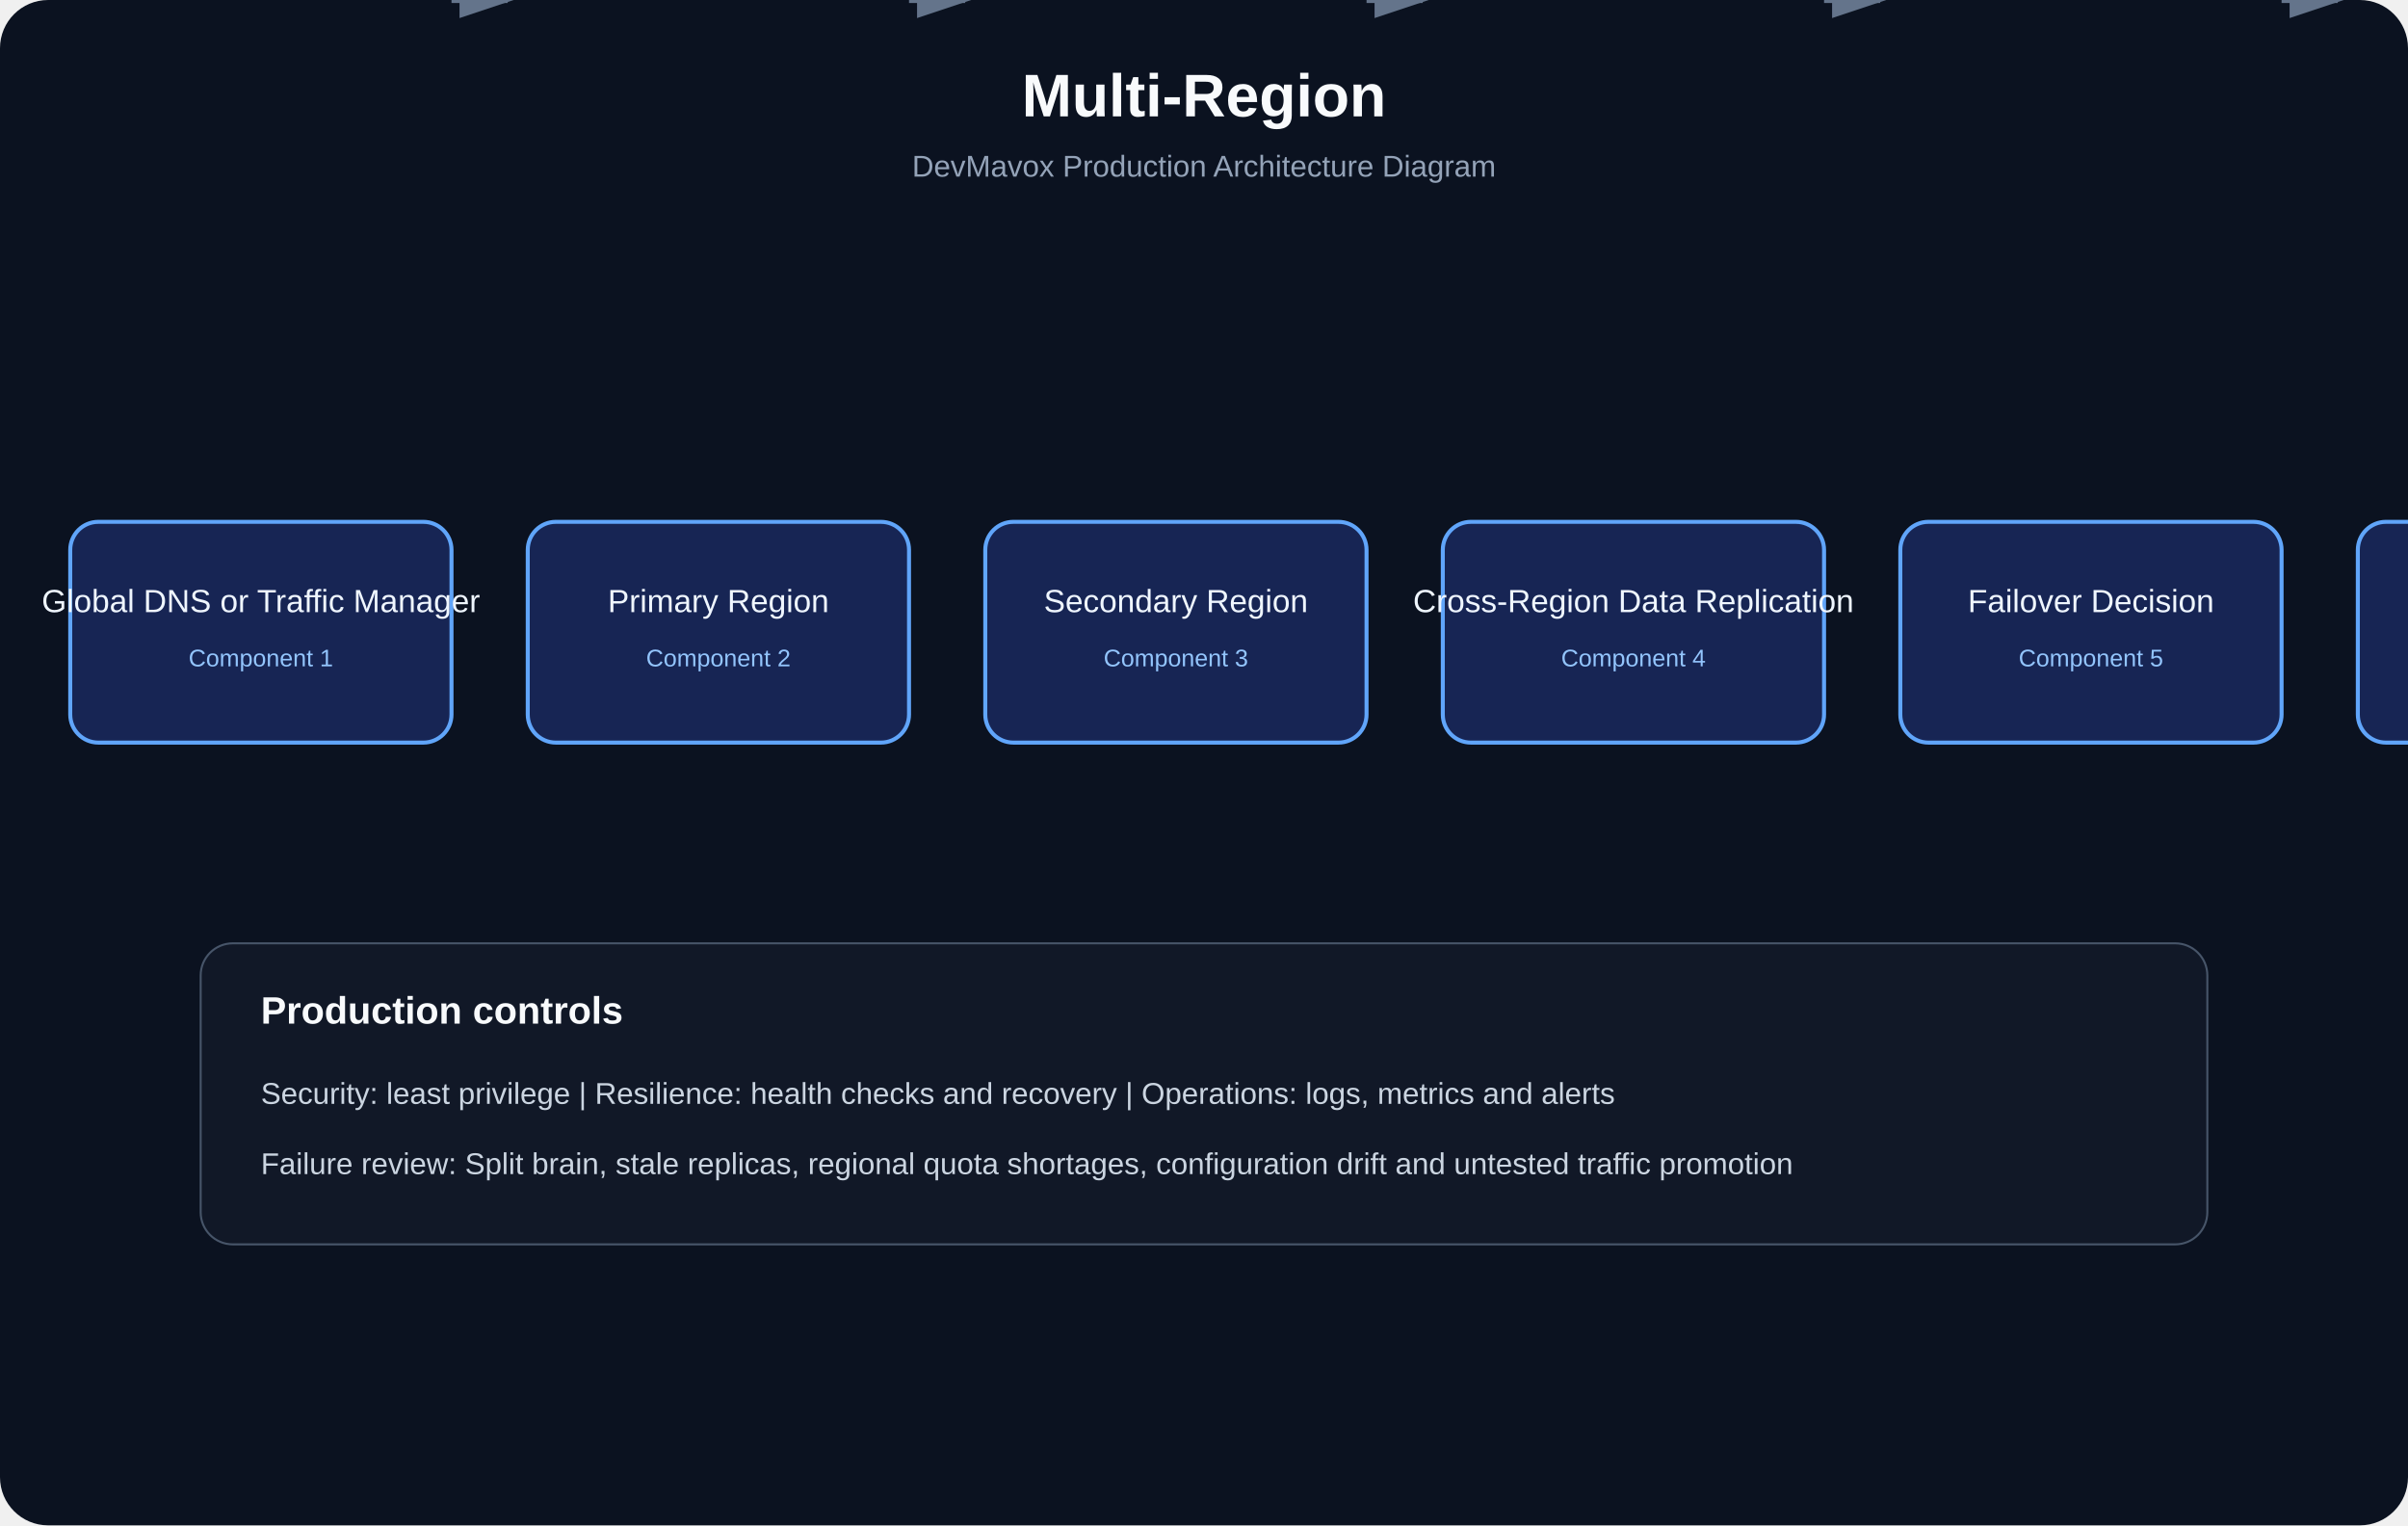
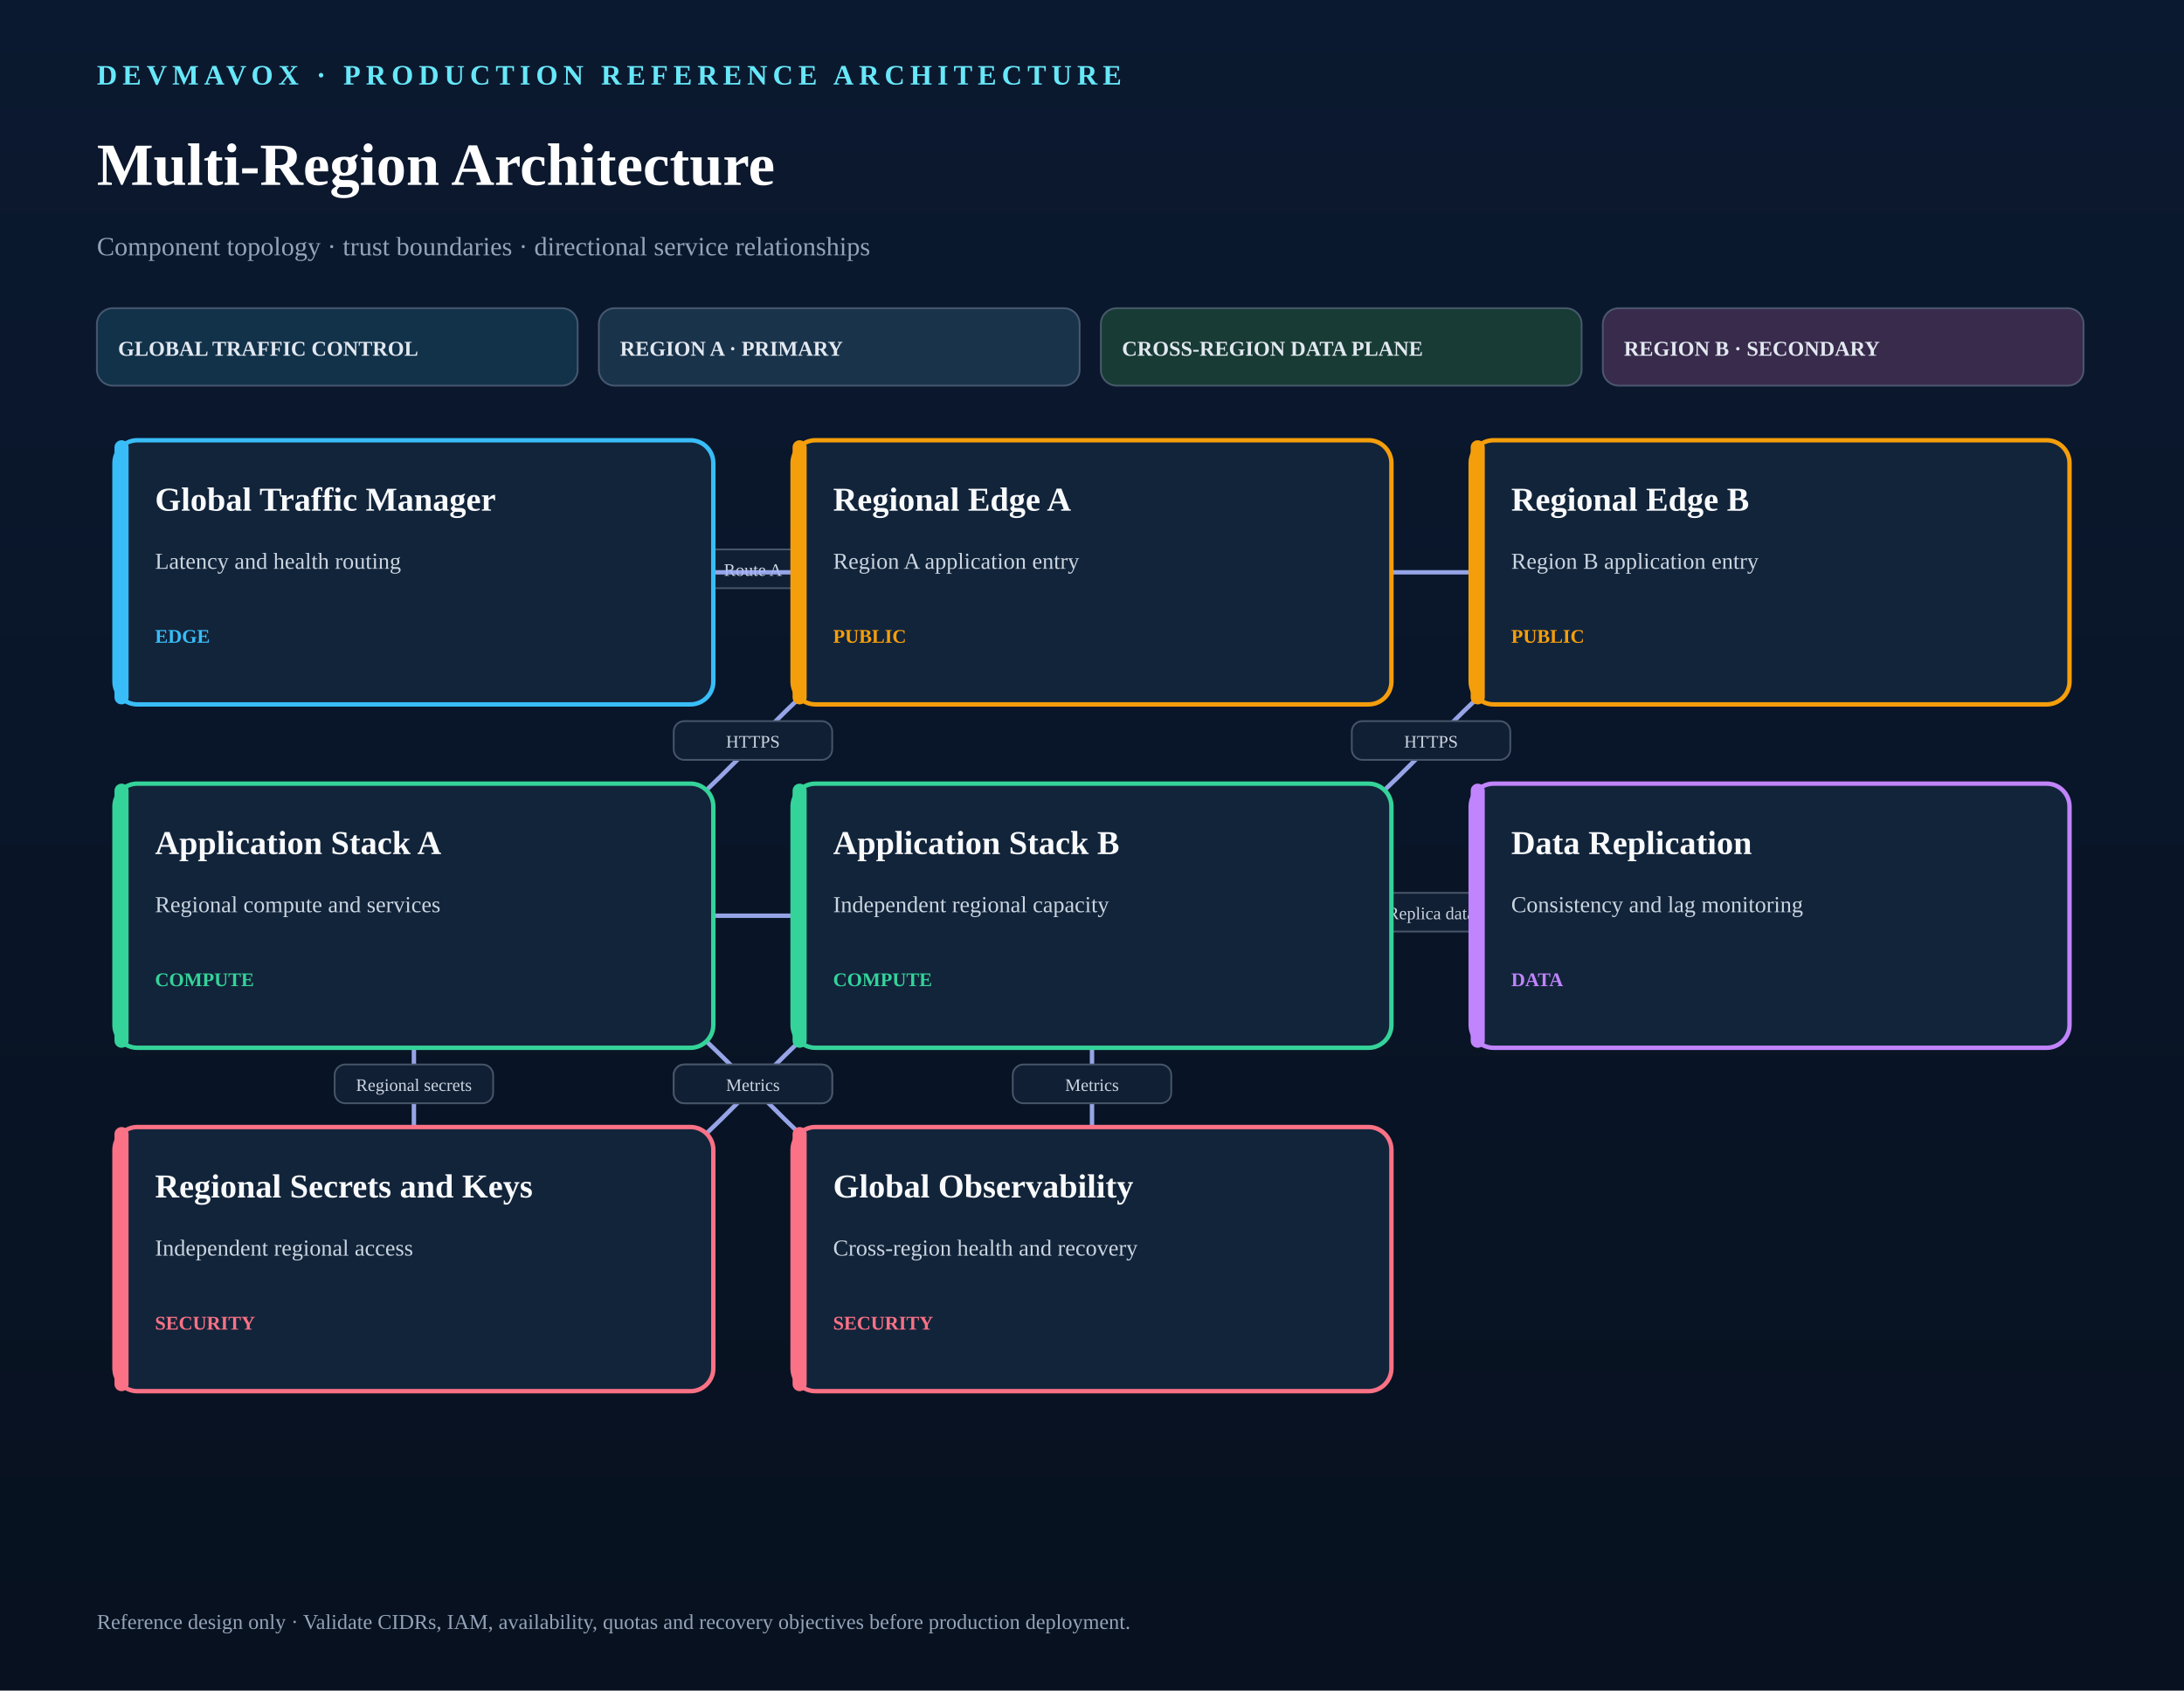
- <svg xmlns="http://www.w3.org/2000/svg" width="1200" height="760" viewBox="0 0 1200 760">
+ <svg xmlns="http://www.w3.org/2000/svg" width="1240" height="960" viewBox="0 0 1240 960">
  <defs>
-     <marker id="arrow" markerWidth="10" markerHeight="10" refX="8" refY="3" orient="auto">
-       <path d="M0,0 L0,6 L9,3 z" fill="#64748b" />
+     <linearGradient id="bg" x2="0" y2="1">
+       <stop stop-color="#0b1930" />
+       <stop offset="1" stop-color="#07111f" />
+     </linearGradient>
+     <marker id="arr" markerWidth="10" markerHeight="10" refX="8" refY="4" orient="auto">
+       <path d="M0 0 L0 8 L9 4Z" fill="#cbd5e1" />
    </marker>
  </defs>
-   <rect width="1200" height="760" rx="24" fill="#0b1220" />
-   <text x="600" y="58" text-anchor="middle" fill="#f8fafc" font-size="30" font-family="Arial" font-weight="700">Multi-Region</text>
-   <text x="600" y="88" text-anchor="middle" fill="#94a3b8" font-size="15" font-family="Arial">DevMavox Production Architecture Diagram</text>
-   <rect x="35" y="260" width="190" height="110" rx="14" fill="#172554" stroke="#60a5fa" stroke-width="2" />
-   <text x="130" y="305" text-anchor="middle" fill="#eff6ff" font-size="16" font-family="Arial">Global DNS or Traffic Manager</text>
-   <text x="130" y="332" text-anchor="middle" fill="#93c5fd" font-size="12" font-family="Arial">Component 1</text>
-   <line x1="225" y1="(315)" x2="253" y2="(315)" stroke="#64748b" stroke-width="3" marker-end="url(#arrow)" />
-   <rect x="263" y="260" width="190" height="110" rx="14" fill="#172554" stroke="#60a5fa" stroke-width="2" />
-   <text x="358" y="305" text-anchor="middle" fill="#eff6ff" font-size="16" font-family="Arial">Primary Region</text>
-   <text x="358" y="332" text-anchor="middle" fill="#93c5fd" font-size="12" font-family="Arial">Component 2</text>
-   <line x1="453" y1="(315)" x2="481" y2="(315)" stroke="#64748b" stroke-width="3" marker-end="url(#arrow)" />
-   <rect x="491" y="260" width="190" height="110" rx="14" fill="#172554" stroke="#60a5fa" stroke-width="2" />
-   <text x="586" y="305" text-anchor="middle" fill="#eff6ff" font-size="16" font-family="Arial">Secondary Region</text>
-   <text x="586" y="332" text-anchor="middle" fill="#93c5fd" font-size="12" font-family="Arial">Component 3</text>
-   <line x1="681" y1="(315)" x2="709" y2="(315)" stroke="#64748b" stroke-width="3" marker-end="url(#arrow)" />
-   <rect x="719" y="260" width="190" height="110" rx="14" fill="#172554" stroke="#60a5fa" stroke-width="2" />
-   <text x="814" y="305" text-anchor="middle" fill="#eff6ff" font-size="16" font-family="Arial">Cross-Region Data Replication</text>
-   <text x="814" y="332" text-anchor="middle" fill="#93c5fd" font-size="12" font-family="Arial">Component 4</text>
-   <line x1="909" y1="(315)" x2="937" y2="(315)" stroke="#64748b" stroke-width="3" marker-end="url(#arrow)" />
-   <rect x="947" y="260" width="190" height="110" rx="14" fill="#172554" stroke="#60a5fa" stroke-width="2" />
-   <text x="1042" y="305" text-anchor="middle" fill="#eff6ff" font-size="16" font-family="Arial">Failover Decision</text>
-   <text x="1042" y="332" text-anchor="middle" fill="#93c5fd" font-size="12" font-family="Arial">Component 5</text>
-   <line x1="1137" y1="(315)" x2="1165" y2="(315)" stroke="#64748b" stroke-width="3" marker-end="url(#arrow)" />
-   <rect x="1175" y="260" width="190" height="110" rx="14" fill="#172554" stroke="#60a5fa" stroke-width="2" />
-   <text x="1270" y="305" text-anchor="middle" fill="#eff6ff" font-size="16" font-family="Arial">Recovery Validation</text>
-   <text x="1270" y="332" text-anchor="middle" fill="#93c5fd" font-size="12" font-family="Arial">Component 6</text>
-   <rect x="100" y="470" width="1000" height="150" rx="16" fill="#111827" stroke="#475569" />
-   <text x="130" y="510" fill="#f8fafc" font-size="19" font-family="Arial" font-weight="700">Production controls</text>
-   <text x="130" y="550" fill="#cbd5e1" font-size="15" font-family="Arial">Security: least privilege | Resilience: health checks and recovery | Operations: logs, metrics and alerts</text>
-   <text x="130" y="585" fill="#cbd5e1" font-size="15" font-family="Arial">Failure review: Split brain, stale replicas, regional quota shortages, configuration drift and untested traffic promotion</text>
+   <rect width="100%" height="100%" fill="url(#bg)" />
+   <text x="55" y="48" fill="#67e8f9" font-size="16" font-weight="700" letter-spacing="3">DEVMAVOX · PRODUCTION REFERENCE ARCHITECTURE</text>
+   <text x="55" y="105" fill="white" font-size="34" font-weight="800">Multi-Region Architecture</text>
+   <text x="55" y="145" fill="#94a3b8" font-size="15">Component topology · trust boundaries · directional service relationships</text>
+   <rect x="55" y="175" width="273" height="44" rx="9" fill="#12324a" stroke="#64748b" stroke-opacity=".65" />
+   <text x="67" y="202" fill="#e2e8f0" font-size="12" font-weight="700">GLOBAL TRAFFIC CONTROL</text>
+   <rect x="340" y="175" width="273" height="44" rx="9" fill="#19334b" stroke="#64748b" stroke-opacity=".65" />
+   <text x="352" y="202" fill="#e2e8f0" font-size="12" font-weight="700">REGION A · PRIMARY</text>
+   <rect x="625" y="175" width="273" height="44" rx="9" fill="#183b35" stroke="#64748b" stroke-opacity=".65" />
+   <text x="637" y="202" fill="#e2e8f0" font-size="12" font-weight="700">CROSS-REGION DATA PLANE</text>
+   <rect x="910" y="175" width="273" height="44" rx="9" fill="#382b4c" stroke="#64748b" stroke-opacity=".65" />
+   <text x="922" y="202" fill="#e2e8f0" font-size="12" font-weight="700">REGION B · SECONDARY</text>
+   <path d="M 235 325 C 427.5 325, 427.5 325, 620 325" fill="none" stroke="#a5b4fc" stroke-width="2.5" marker-end="url(#arr)" opacity=".9" />
+   <rect x="382.5" y="312" width="90" height="22" rx="6" fill="#111f34" stroke="#475569" />
+   <text x="427.5" y="327" fill="#cbd5e1" text-anchor="middle" font-size="10">Route A</text>
+   <path d="M 235 325 C 620 325, 620 325, 1005 325" fill="none" stroke="#a5b4fc" stroke-width="2.5" marker-end="url(#arr)" opacity=".9" />
+   <rect x="575" y="312" width="90" height="22" rx="6" fill="#111f34" stroke="#475569" />
+   <text x="620" y="327" fill="#cbd5e1" text-anchor="middle" font-size="10">Route B</text>
+   <path d="M 620 325 C 427.5 325, 427.5 520, 235 520" fill="none" stroke="#a5b4fc" stroke-width="2.5" marker-end="url(#arr)" opacity=".9" />
+   <rect x="382.5" y="409.5" width="90" height="22" rx="6" fill="#111f34" stroke="#475569" />
+   <text x="427.5" y="424.5" fill="#cbd5e1" text-anchor="middle" font-size="10">HTTPS</text>
+   <path d="M 1005 325 C 812.5 325, 812.5 520, 620 520" fill="none" stroke="#a5b4fc" stroke-width="2.5" marker-end="url(#arr)" opacity=".9" />
+   <rect x="767.5" y="409.5" width="90" height="22" rx="6" fill="#111f34" stroke="#475569" />
+   <text x="812.5" y="424.5" fill="#cbd5e1" text-anchor="middle" font-size="10">HTTPS</text>
+   <path d="M 235 520 C 620 520, 620 520, 1005 520" fill="none" stroke="#a5b4fc" stroke-width="2.5" marker-end="url(#arr)" opacity=".9" />
+   <rect x="575" y="507" width="90" height="22" rx="6" fill="#111f34" stroke="#475569" />
+   <text x="620" y="522" fill="#cbd5e1" text-anchor="middle" font-size="10">Replicate</text>
+   <path d="M 1005 520 C 812.5 520, 812.5 520, 620 520" fill="none" stroke="#a5b4fc" stroke-width="2.5" marker-end="url(#arr)" opacity=".9" />
+   <rect x="767.5" y="507" width="90" height="22" rx="6" fill="#111f34" stroke="#475569" />
+   <text x="812.5" y="522" fill="#cbd5e1" text-anchor="middle" font-size="10">Replica data</text>
+   <path d="M 235 520 C 235 520, 235 715, 235 715" fill="none" stroke="#a5b4fc" stroke-width="2.5" marker-end="url(#arr)" opacity=".9" />
+   <rect x="190" y="604.5" width="90" height="22" rx="6" fill="#111f34" stroke="#475569" />
+   <text x="235" y="619.5" fill="#cbd5e1" text-anchor="middle" font-size="10">Regional secrets</text>
+   <path d="M 620 520 C 427.5 520, 427.5 715, 235 715" fill="none" stroke="#a5b4fc" stroke-width="2.5" marker-end="url(#arr)" opacity=".9" />
+   <rect x="382.5" y="604.5" width="90" height="22" rx="6" fill="#111f34" stroke="#475569" />
+   <text x="427.5" y="619.5" fill="#cbd5e1" text-anchor="middle" font-size="10">Regional secrets</text>
+   <path d="M 235 520 C 427.5 520, 427.5 715, 620 715" fill="none" stroke="#a5b4fc" stroke-width="2.5" marker-end="url(#arr)" opacity=".9" />
+   <rect x="382.5" y="604.5" width="90" height="22" rx="6" fill="#111f34" stroke="#475569" />
+   <text x="427.5" y="619.5" fill="#cbd5e1" text-anchor="middle" font-size="10">Metrics</text>
+   <path d="M 620 520 C 620 520, 620 715, 620 715" fill="none" stroke="#a5b4fc" stroke-width="2.5" marker-end="url(#arr)" opacity=".9" />
+   <rect x="575" y="604.5" width="90" height="22" rx="6" fill="#111f34" stroke="#475569" />
+   <text x="620" y="619.5" fill="#cbd5e1" text-anchor="middle" font-size="10">Metrics</text>
+   <g>
+     <rect x="65" y="250" width="340" height="150" rx="13" fill="#12243a" stroke="#38bdf8" stroke-width="2.5" />
+     <rect x="65" y="250" width="8" height="150" rx="4" fill="#38bdf8" />
+     <text x="88" y="290" fill="#f8fafc" font-size="19" font-weight="700">Global Traffic Manager</text>
+     <text x="88" y="323" fill="#cbd5e1" font-size="13">Latency and health routing</text>
+     <text x="88" y="365" fill="#38bdf8" font-size="11" font-weight="700">EDGE</text>
+   </g>
+   <g>
+     <rect x="450" y="250" width="340" height="150" rx="13" fill="#12243a" stroke="#f59e0b" stroke-width="2.5" />
+     <rect x="450" y="250" width="8" height="150" rx="4" fill="#f59e0b" />
+     <text x="473" y="290" fill="#f8fafc" font-size="19" font-weight="700">Regional Edge A</text>
+     <text x="473" y="323" fill="#cbd5e1" font-size="13">Region A application entry</text>
+     <text x="473" y="365" fill="#f59e0b" font-size="11" font-weight="700">PUBLIC</text>
+   </g>
+   <g>
+     <rect x="835" y="250" width="340" height="150" rx="13" fill="#12243a" stroke="#f59e0b" stroke-width="2.5" />
+     <rect x="835" y="250" width="8" height="150" rx="4" fill="#f59e0b" />
+     <text x="858" y="290" fill="#f8fafc" font-size="19" font-weight="700">Regional Edge B</text>
+     <text x="858" y="323" fill="#cbd5e1" font-size="13">Region B application entry</text>
+     <text x="858" y="365" fill="#f59e0b" font-size="11" font-weight="700">PUBLIC</text>
+   </g>
+   <g>
+     <rect x="65" y="445" width="340" height="150" rx="13" fill="#12243a" stroke="#34d399" stroke-width="2.5" />
+     <rect x="65" y="445" width="8" height="150" rx="4" fill="#34d399" />
+     <text x="88" y="485" fill="#f8fafc" font-size="19" font-weight="700">Application Stack A</text>
+     <text x="88" y="518" fill="#cbd5e1" font-size="13">Regional compute and services</text>
+     <text x="88" y="560" fill="#34d399" font-size="11" font-weight="700">COMPUTE</text>
+   </g>
+   <g>
+     <rect x="450" y="445" width="340" height="150" rx="13" fill="#12243a" stroke="#34d399" stroke-width="2.5" />
+     <rect x="450" y="445" width="8" height="150" rx="4" fill="#34d399" />
+     <text x="473" y="485" fill="#f8fafc" font-size="19" font-weight="700">Application Stack B</text>
+     <text x="473" y="518" fill="#cbd5e1" font-size="13">Independent regional capacity</text>
+     <text x="473" y="560" fill="#34d399" font-size="11" font-weight="700">COMPUTE</text>
+   </g>
+   <g>
+     <rect x="835" y="445" width="340" height="150" rx="13" fill="#12243a" stroke="#c084fc" stroke-width="2.5" />
+     <rect x="835" y="445" width="8" height="150" rx="4" fill="#c084fc" />
+     <text x="858" y="485" fill="#f8fafc" font-size="19" font-weight="700">Data Replication</text>
+     <text x="858" y="518" fill="#cbd5e1" font-size="13">Consistency and lag monitoring</text>
+     <text x="858" y="560" fill="#c084fc" font-size="11" font-weight="700">DATA</text>
+   </g>
+   <g>
+     <rect x="65" y="640" width="340" height="150" rx="13" fill="#12243a" stroke="#fb7185" stroke-width="2.5" />
+     <rect x="65" y="640" width="8" height="150" rx="4" fill="#fb7185" />
+     <text x="88" y="680" fill="#f8fafc" font-size="19" font-weight="700">Regional Secrets and Keys</text>
+     <text x="88" y="713" fill="#cbd5e1" font-size="13">Independent regional access</text>
+     <text x="88" y="755" fill="#fb7185" font-size="11" font-weight="700">SECURITY</text>
+   </g>
+   <g>
+     <rect x="450" y="640" width="340" height="150" rx="13" fill="#12243a" stroke="#fb7185" stroke-width="2.5" />
+     <rect x="450" y="640" width="8" height="150" rx="4" fill="#fb7185" />
+     <text x="473" y="680" fill="#f8fafc" font-size="19" font-weight="700">Global Observability</text>
+     <text x="473" y="713" fill="#cbd5e1" font-size="13">Cross-region health and recovery</text>
+     <text x="473" y="755" fill="#fb7185" font-size="11" font-weight="700">SECURITY</text>
+   </g>
+   <text x="55" y="925" fill="#94a3b8" font-size="12">Reference design only · Validate CIDRs, IAM, availability, quotas and recovery objectives before production deployment.</text>
</svg>
